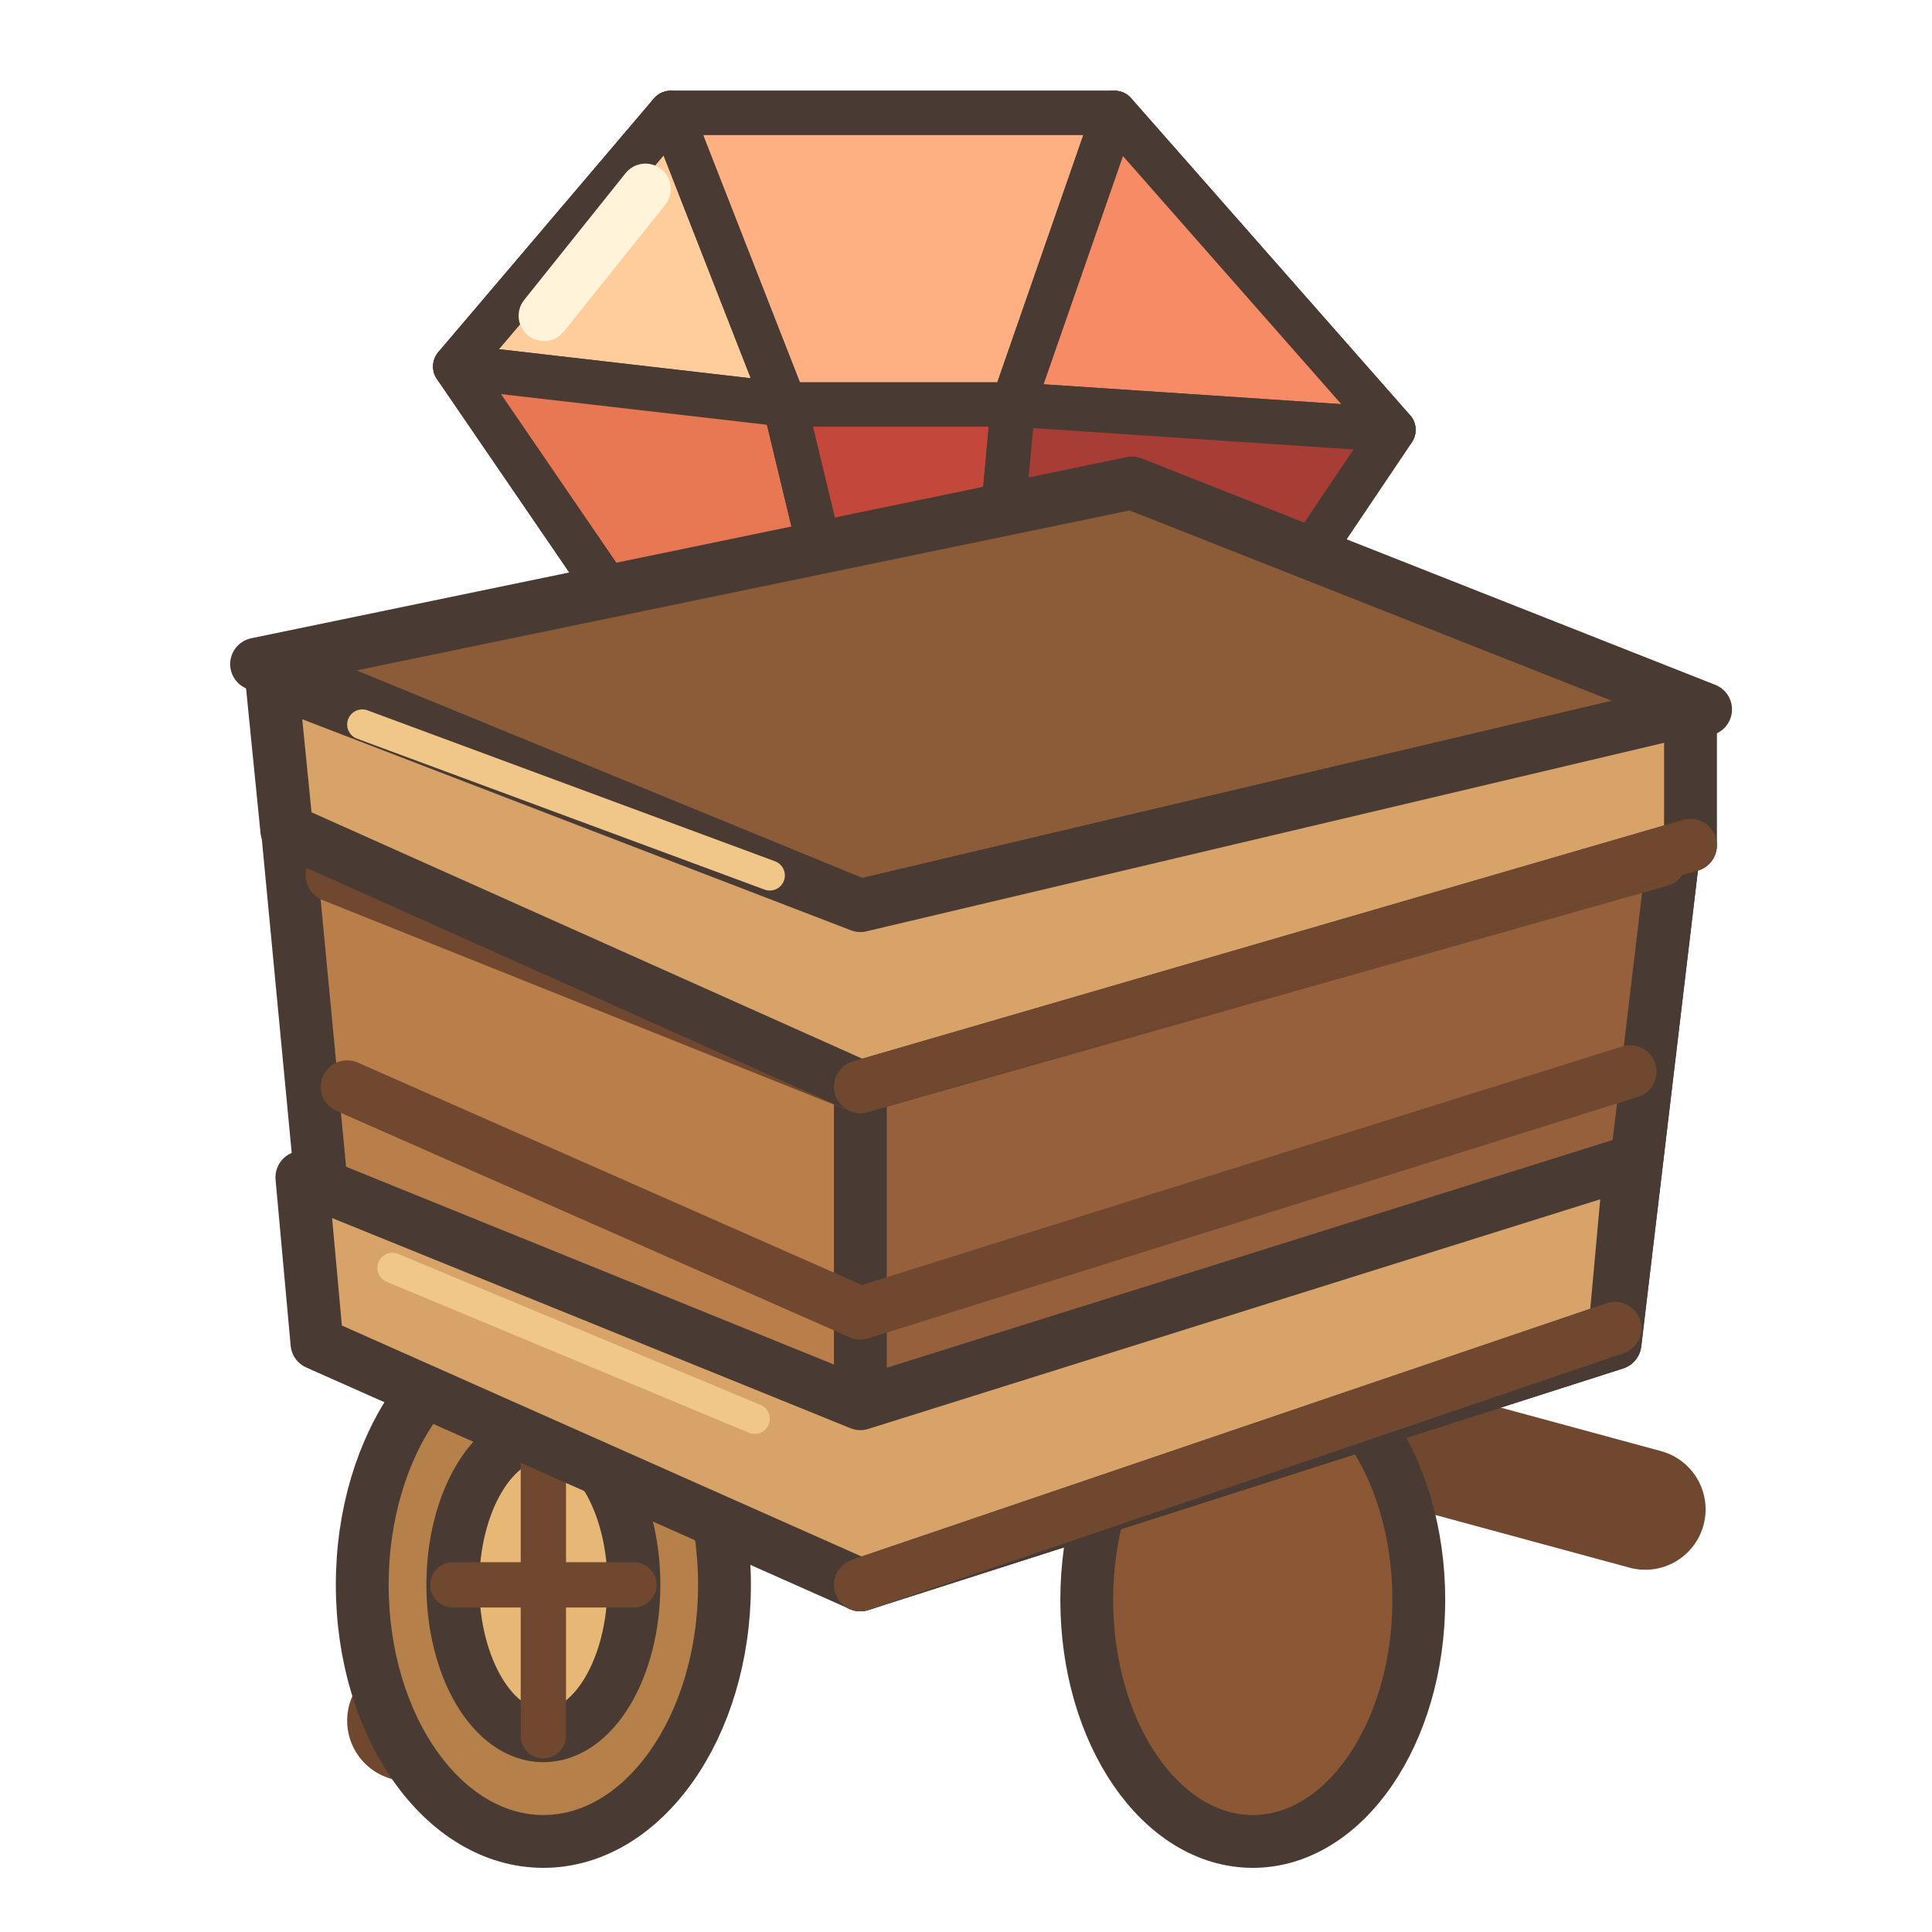
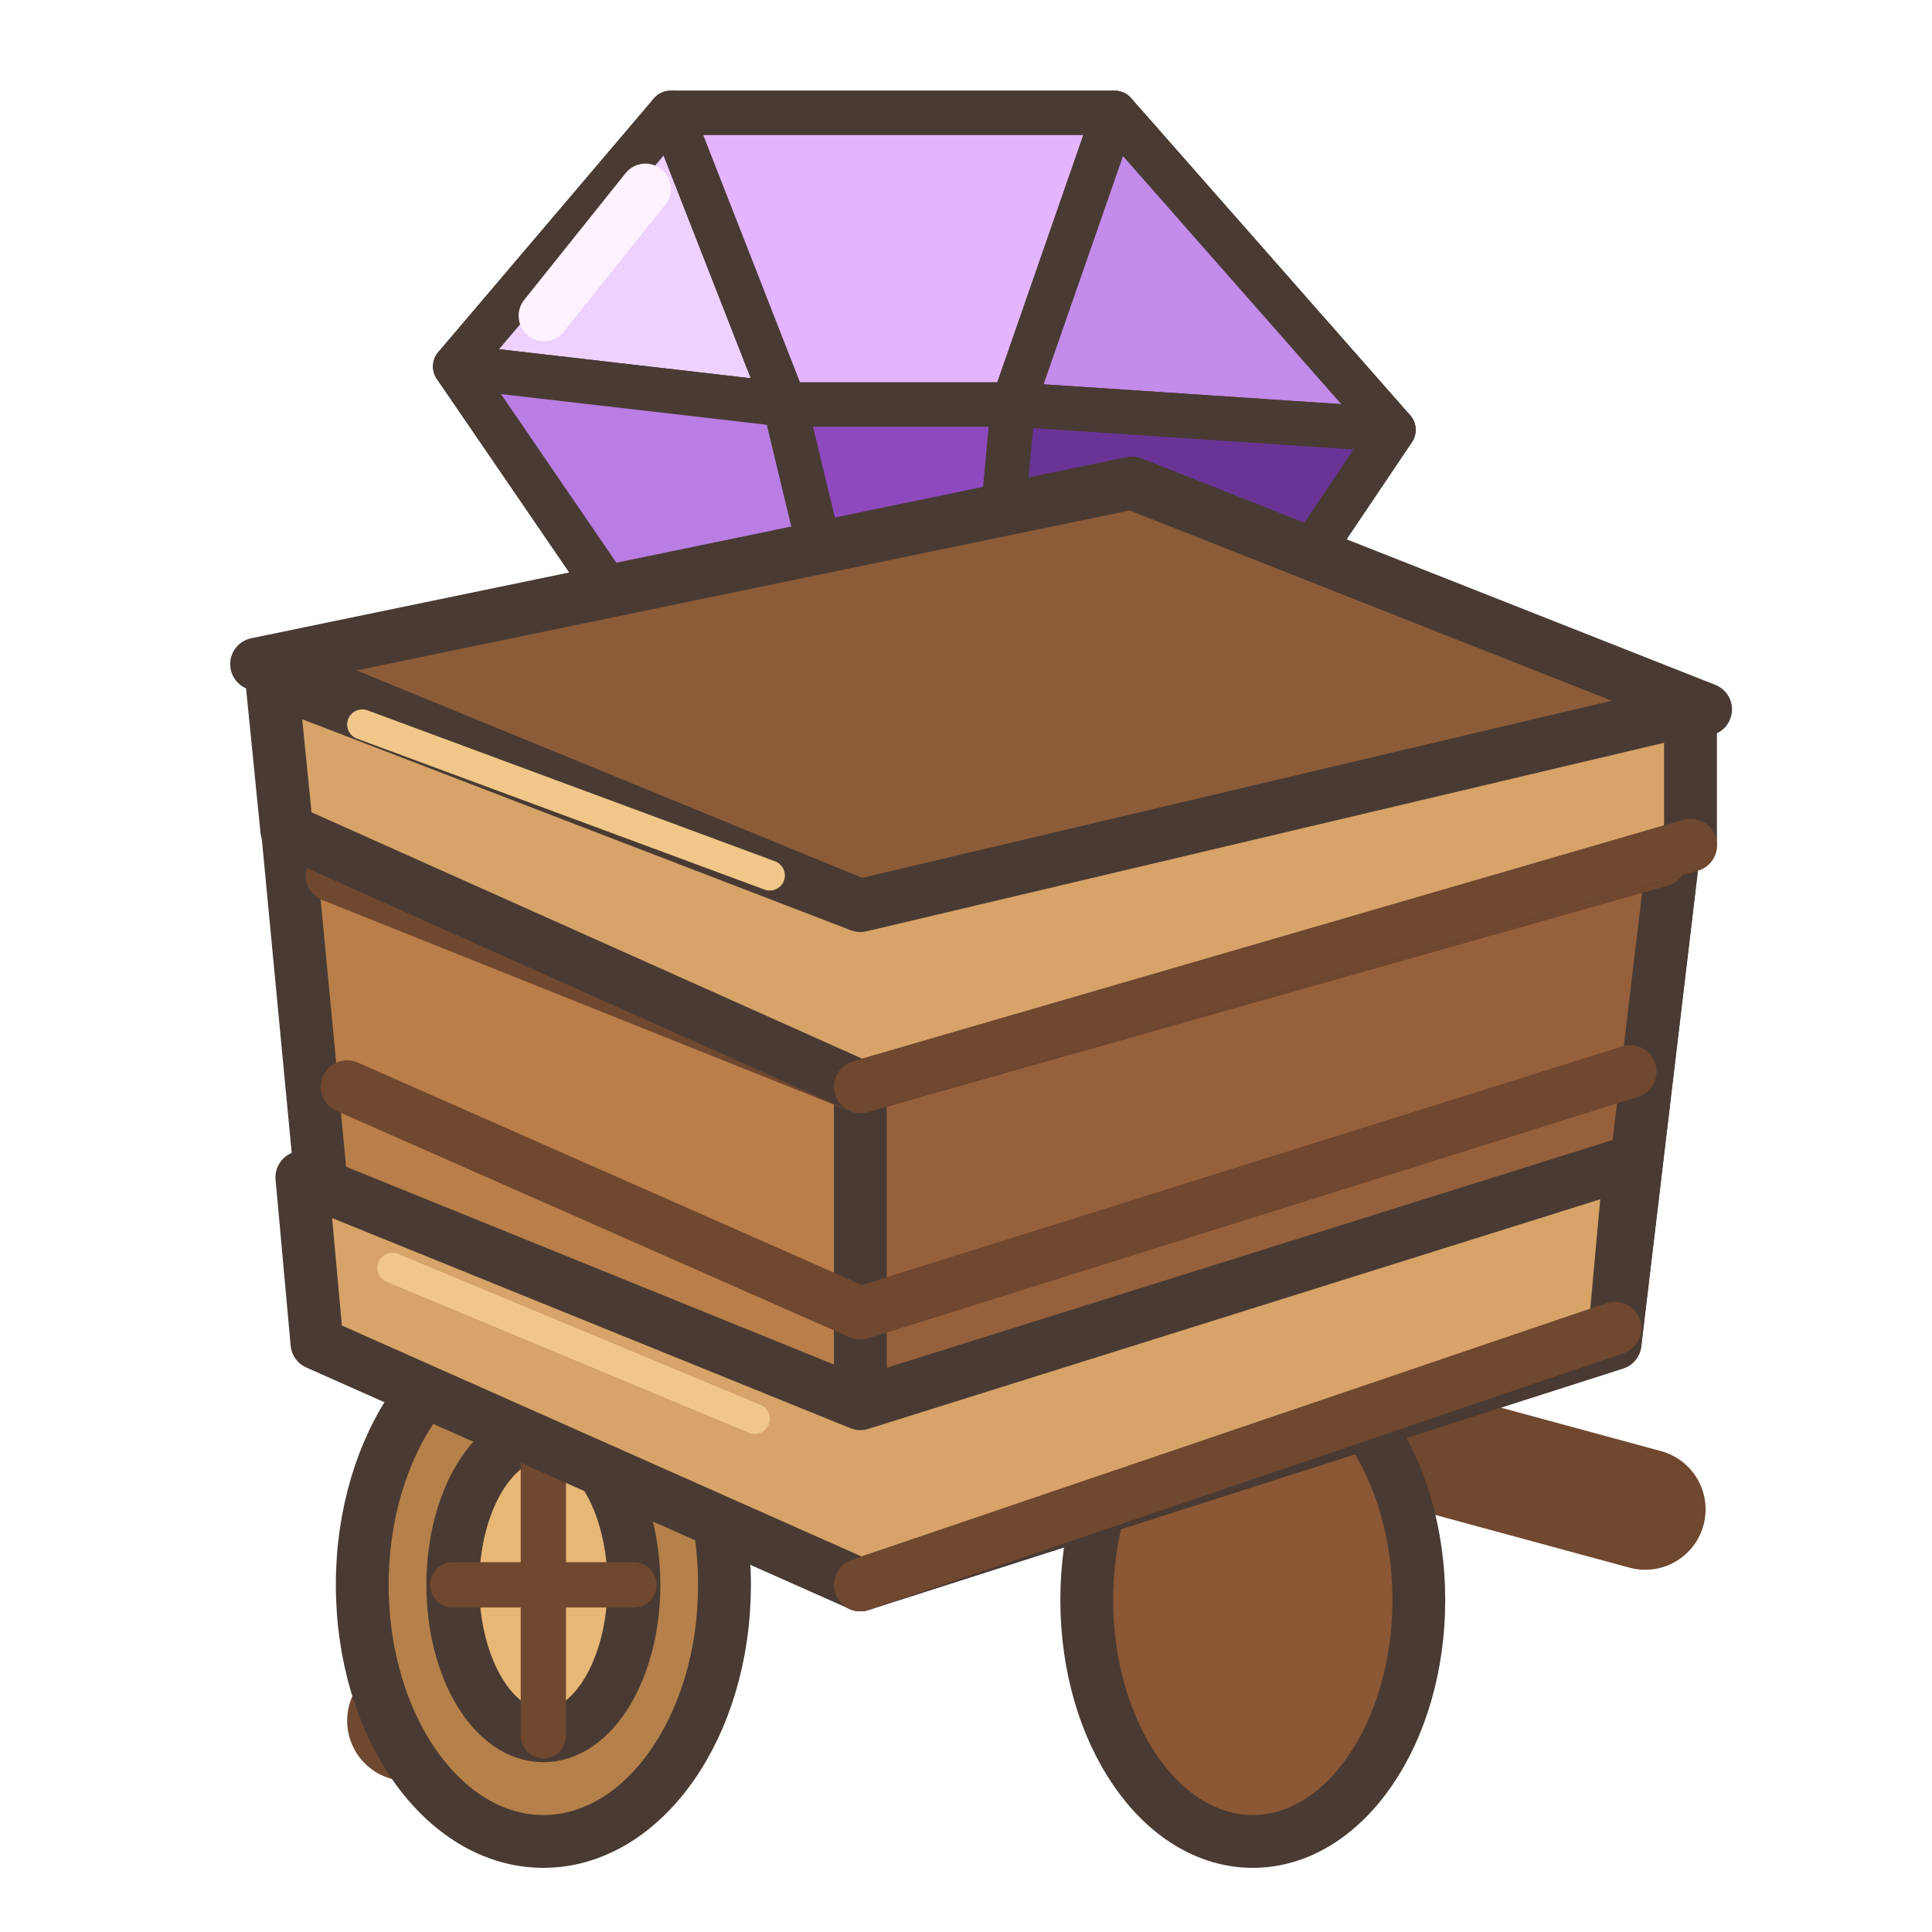
<svg xmlns="http://www.w3.org/2000/svg" viewBox="0 0 128 128">
  <g stroke="#493b33" stroke-width="3.5" stroke-linecap="round" stroke-linejoin="round">
    <path d="m39 81 70 19m-64-3-18 17" fill="none" stroke="#70472f" stroke-width="8" />
    <ellipse cx="83" cy="106" rx="11" ry="16" fill="#8b5734" />
    <ellipse cx="36" cy="105" rx="12" ry="17" fill="#b58049" />
    <ellipse cx="36" cy="105" rx="6" ry="10" fill="#e7b775" />
    <path d="m36 95v20m-6-10h12" stroke="#70472f" stroke-width="3" />
  </g>
  <g transform="translate(10 -11) scale(.84)" stroke="#493b33" stroke-width="3.5" stroke-linecap="round" stroke-linejoin="round">
-     <path d="m24 42 17-20h35l22 25-35 52Z" fill="#de674a" />
-     <path d="m41 22 9 23-26-3Z" fill="#ffcc9c" />
-     <path d="m41 22 35 0-8 23H50Z" fill="#ffb083" />
-     <path d="m76 22 22 25-30-2Z" fill="#f68b65" />
-     <path d="m24 42 26 3 13 54Z" fill="#e87753" />
-     <path d="m50 45 18 0-5 54Z" fill="#c3473a" />
-     <path d="m68 45 30 2-35 52Z" fill="#a73d35" />
-     <path d="m81 83 9-14 17 1 12 16-20 24Z" fill="#f9a272" />
-     <path d="m81 83 23 3-5 24Z" fill="#cf5140" stroke-width="2" />
-     <path d="m39 28-8 10m57 39 4-3" stroke="#fff3d9" stroke-width="4" />
+     <path d="m24 42 17-20h35l22 25-35 52Z" fill="#ad65df" />
+     <path d="m41 22 9 23-26-3Z" fill="#eed1ff" />
+     <path d="m41 22 35 0-8 23H50Z" fill="#e4b5ff" />
+     <path d="m76 22 22 25-30-2Z" fill="#c38bea" />
+     <path d="m24 42 26 3 13 54Z" fill="#ba7de3" />
+     <path d="m50 45 18 0-5 54Z" fill="#8f49bf" />
+     <path d="m68 45 30 2-35 52Z" fill="#693496" />
+     <path d="m81 83 9-14 17 1 12 16-20 24Z" fill="#d6a2f6" />
+     <path d="m81 83 23 3-5 24Z" fill="#a15bd2" stroke-width="2" />
+     <path d="m39 28-8 10m57 39 4-3" stroke="#fff2ff" stroke-width="4" />
  </g>
  <g transform="translate(0 -9)" stroke="#493b33" stroke-width="3.5" stroke-linecap="round" stroke-linejoin="round">
    <path d="m17 53 58-12 38 15-55 18Z" fill="#8c5b38" />
    <path d="m18 53 39 16 55-13-5 42-50 16-35-19Z" fill="#b97e49" />
    <path d="m57 69 55-13-5 42-50 16Z" fill="#96603c" />
    <path d="m22 67 35 14 53-15M23 81l34 15 51-16" fill="none" stroke="#70472f" />
    <path d="m18 54 39 15 55-13v9L57 81 19 64ZM20 87l37 15 51-16-1 11-50 17-36-16Z" fill="#d7a369" />
    <path d="m57 81 55-16m-55 49 50-17" stroke="#70472f" />
    <path d="m24 57 27 10m-25 26 24 10" stroke="#f0c788" stroke-width="2" />
  </g>
</svg>
